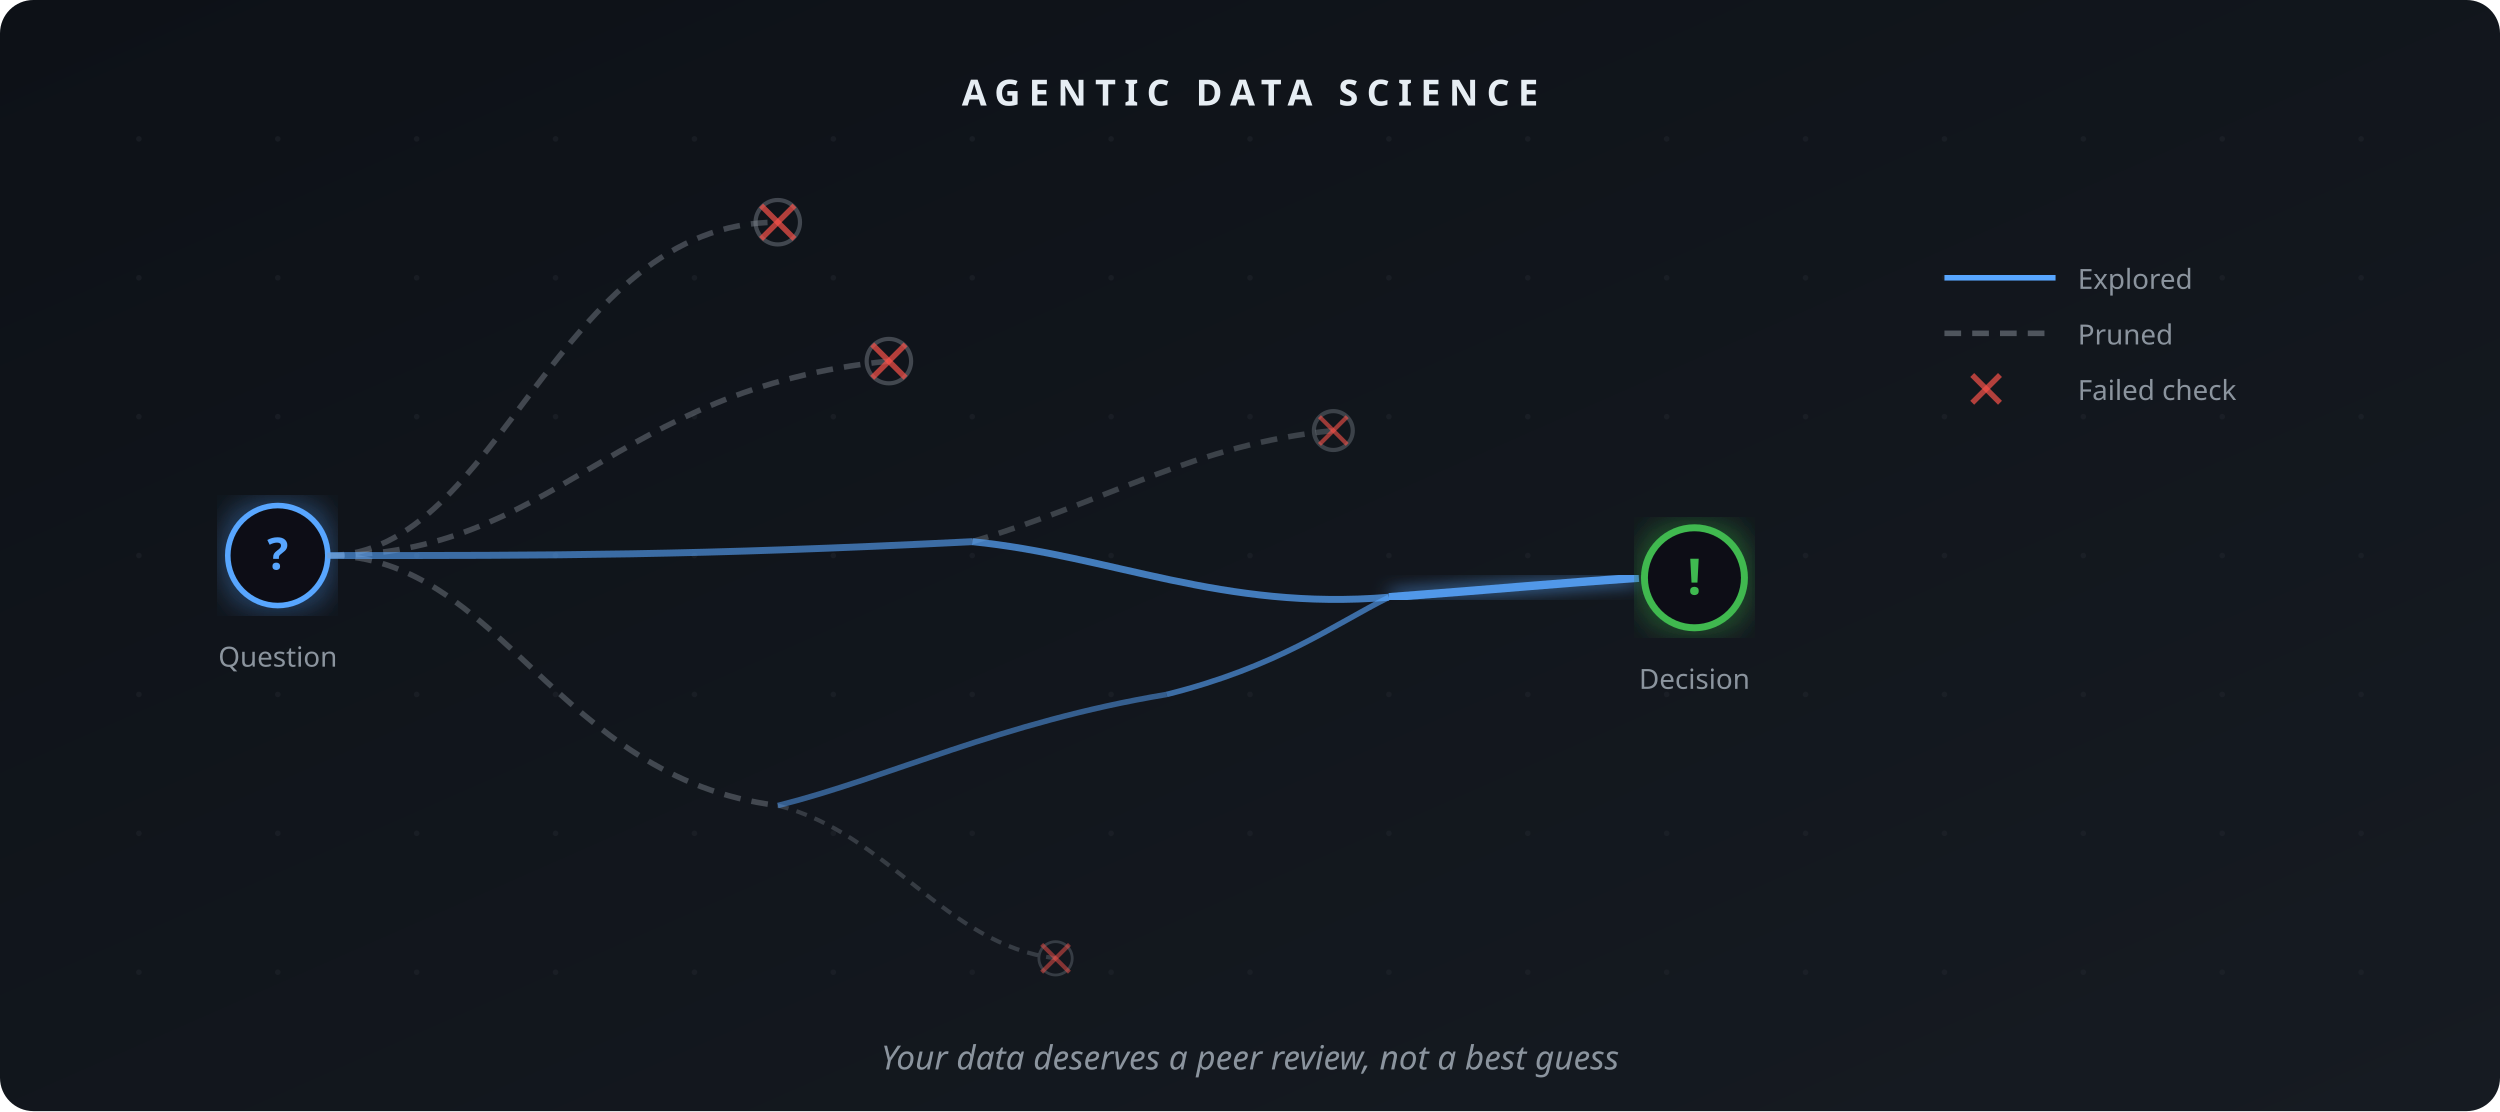
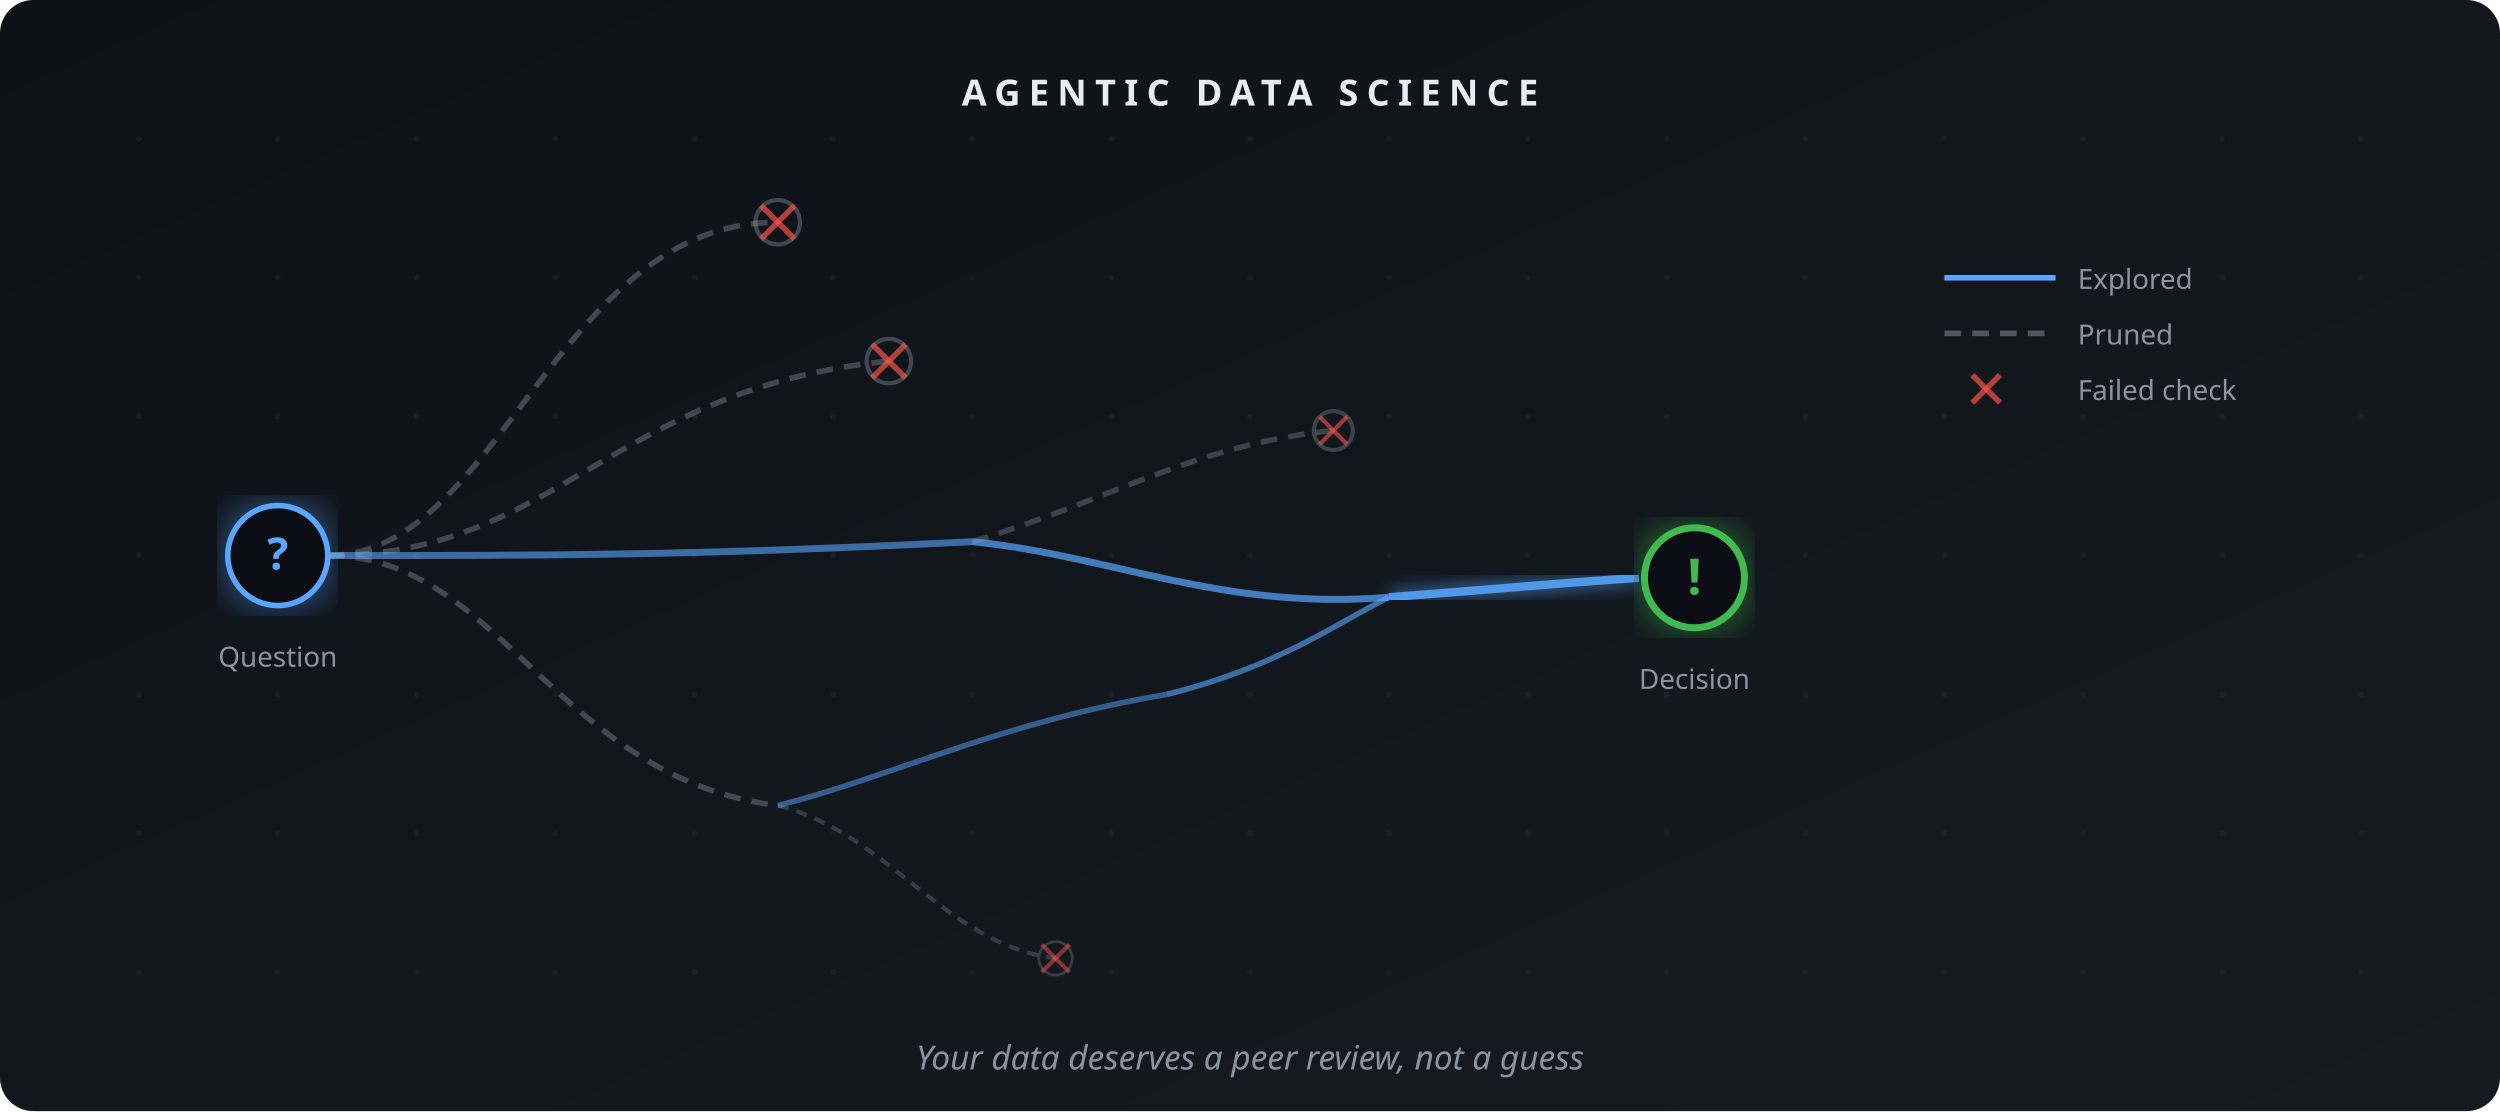
<svg xmlns="http://www.w3.org/2000/svg" viewBox="0 0 900 400" font-family="'Segoe UI', system-ui, -apple-system, sans-serif">
  <defs>
    <linearGradient id="bg" x1="0%" y1="0%" x2="100%" y2="100%">
      <stop offset="0%" style="stop-color:#0d1117" />
      <stop offset="100%" style="stop-color:#161b22" />
    </linearGradient>
    <linearGradient id="pathGood" x1="0%" y1="0%" x2="100%" y2="0%">
      <stop offset="0%" style="stop-color:#58a6ff;stop-opacity:0.3" />
      <stop offset="100%" style="stop-color:#58a6ff;stop-opacity:1" />
    </linearGradient>
    <linearGradient id="pathFade" x1="0%" y1="0%" x2="100%" y2="0%">
      <stop offset="0%" style="stop-color:#8b949e;stop-opacity:0.3" />
      <stop offset="100%" style="stop-color:#8b949e;stop-opacity:0.6" />
    </linearGradient>
    <filter id="glow">
      <feGaussianBlur stdDeviation="3" result="blur" />
      <feMerge>
        <feMergeNode in="blur" />
        <feMergeNode in="SourceGraphic" />
      </feMerge>
    </filter>
    <filter id="glowStrong">
      <feGaussianBlur stdDeviation="6" result="blur" />
      <feMerge>
        <feMergeNode in="blur" />
        <feMergeNode in="SourceGraphic" />
      </feMerge>
    </filter>
  </defs>
  <rect width="900" height="400" fill="url(#bg)" rx="12" />
  <g fill="#21262d" opacity="0.5">
    <circle cx="50" cy="50" r="1" />
    <circle cx="100" cy="50" r="1" />
    <circle cx="150" cy="50" r="1" />
    <circle cx="200" cy="50" r="1" />
    <circle cx="250" cy="50" r="1" />
    <circle cx="300" cy="50" r="1" />
    <circle cx="350" cy="50" r="1" />
    <circle cx="400" cy="50" r="1" />
    <circle cx="450" cy="50" r="1" />
    <circle cx="500" cy="50" r="1" />
    <circle cx="550" cy="50" r="1" />
    <circle cx="600" cy="50" r="1" />
    <circle cx="650" cy="50" r="1" />
    <circle cx="700" cy="50" r="1" />
    <circle cx="750" cy="50" r="1" />
    <circle cx="800" cy="50" r="1" />
    <circle cx="850" cy="50" r="1" />
    <circle cx="50" cy="100" r="1" />
    <circle cx="100" cy="100" r="1" />
    <circle cx="150" cy="100" r="1" />
    <circle cx="200" cy="100" r="1" />
    <circle cx="250" cy="100" r="1" />
    <circle cx="300" cy="100" r="1" />
    <circle cx="350" cy="100" r="1" />
    <circle cx="400" cy="100" r="1" />
    <circle cx="450" cy="100" r="1" />
    <circle cx="500" cy="100" r="1" />
    <circle cx="550" cy="100" r="1" />
    <circle cx="600" cy="100" r="1" />
    <circle cx="650" cy="100" r="1" />
    <circle cx="700" cy="100" r="1" />
    <circle cx="750" cy="100" r="1" />
    <circle cx="800" cy="100" r="1" />
    <circle cx="850" cy="100" r="1" />
    <circle cx="50" cy="150" r="1" />
    <circle cx="100" cy="150" r="1" />
    <circle cx="150" cy="150" r="1" />
    <circle cx="200" cy="150" r="1" />
    <circle cx="250" cy="150" r="1" />
    <circle cx="300" cy="150" r="1" />
    <circle cx="350" cy="150" r="1" />
    <circle cx="400" cy="150" r="1" />
    <circle cx="450" cy="150" r="1" />
    <circle cx="500" cy="150" r="1" />
    <circle cx="550" cy="150" r="1" />
    <circle cx="600" cy="150" r="1" />
    <circle cx="650" cy="150" r="1" />
    <circle cx="700" cy="150" r="1" />
    <circle cx="750" cy="150" r="1" />
    <circle cx="800" cy="150" r="1" />
    <circle cx="850" cy="150" r="1" />
    <circle cx="50" cy="200" r="1" />
    <circle cx="100" cy="200" r="1" />
    <circle cx="150" cy="200" r="1" />
    <circle cx="200" cy="200" r="1" />
    <circle cx="250" cy="200" r="1" />
    <circle cx="300" cy="200" r="1" />
    <circle cx="350" cy="200" r="1" />
    <circle cx="400" cy="200" r="1" />
    <circle cx="450" cy="200" r="1" />
    <circle cx="500" cy="200" r="1" />
    <circle cx="550" cy="200" r="1" />
    <circle cx="600" cy="200" r="1" />
    <circle cx="650" cy="200" r="1" />
    <circle cx="700" cy="200" r="1" />
    <circle cx="750" cy="200" r="1" />
    <circle cx="800" cy="200" r="1" />
    <circle cx="850" cy="200" r="1" />
    <circle cx="50" cy="250" r="1" />
    <circle cx="100" cy="250" r="1" />
    <circle cx="150" cy="250" r="1" />
    <circle cx="200" cy="250" r="1" />
    <circle cx="250" cy="250" r="1" />
    <circle cx="300" cy="250" r="1" />
    <circle cx="350" cy="250" r="1" />
    <circle cx="400" cy="250" r="1" />
    <circle cx="450" cy="250" r="1" />
    <circle cx="500" cy="250" r="1" />
    <circle cx="550" cy="250" r="1" />
    <circle cx="600" cy="250" r="1" />
    <circle cx="650" cy="250" r="1" />
    <circle cx="700" cy="250" r="1" />
    <circle cx="750" cy="250" r="1" />
    <circle cx="800" cy="250" r="1" />
    <circle cx="850" cy="250" r="1" />
    <circle cx="50" cy="300" r="1" />
    <circle cx="100" cy="300" r="1" />
    <circle cx="150" cy="300" r="1" />
    <circle cx="200" cy="300" r="1" />
    <circle cx="250" cy="300" r="1" />
    <circle cx="300" cy="300" r="1" />
    <circle cx="350" cy="300" r="1" />
    <circle cx="400" cy="300" r="1" />
    <circle cx="450" cy="300" r="1" />
    <circle cx="500" cy="300" r="1" />
    <circle cx="550" cy="300" r="1" />
    <circle cx="600" cy="300" r="1" />
    <circle cx="650" cy="300" r="1" />
    <circle cx="700" cy="300" r="1" />
    <circle cx="750" cy="300" r="1" />
    <circle cx="800" cy="300" r="1" />
    <circle cx="850" cy="300" r="1" />
    <circle cx="50" cy="350" r="1" />
    <circle cx="100" cy="350" r="1" />
    <circle cx="150" cy="350" r="1" />
    <circle cx="200" cy="350" r="1" />
    <circle cx="250" cy="350" r="1" />
    <circle cx="300" cy="350" r="1" />
    <circle cx="350" cy="350" r="1" />
    <circle cx="400" cy="350" r="1" />
    <circle cx="450" cy="350" r="1" />
    <circle cx="500" cy="350" r="1" />
    <circle cx="550" cy="350" r="1" />
    <circle cx="600" cy="350" r="1" />
    <circle cx="650" cy="350" r="1" />
    <circle cx="700" cy="350" r="1" />
    <circle cx="750" cy="350" r="1" />
    <circle cx="800" cy="350" r="1" />
    <circle cx="850" cy="350" r="1" />
  </g>
  <circle cx="100" cy="200" r="18" fill="#0d1117" stroke="#58a6ff" stroke-width="2" filter="url(#glowStrong)" />
  <text x="100" y="205" text-anchor="middle" fill="#58a6ff" font-size="16" font-weight="bold">?</text>
  <path d="M 118,200 C 180,200 200,80 280,80" stroke="#8b949e" stroke-width="2" fill="none" stroke-dasharray="6,4" opacity="0.4" />
  <circle cx="280" cy="80" r="8" fill="none" stroke="#8b949e" stroke-width="1.5" opacity="0.4" />
  <line x1="274" y1="74" x2="286" y2="86" stroke="#f85149" stroke-width="2" opacity="0.7" />
  <line x1="286" y1="74" x2="274" y2="86" stroke="#f85149" stroke-width="2" opacity="0.7" />
  <path d="M 118,200 C 200,200 220,140 320,130" stroke="#8b949e" stroke-width="2" fill="none" stroke-dasharray="6,4" opacity="0.4" />
  <circle cx="320" cy="130" r="8" fill="none" stroke="#8b949e" stroke-width="1.5" opacity="0.4" />
  <line x1="314" y1="124" x2="326" y2="136" stroke="#f85149" stroke-width="2" opacity="0.7" />
  <line x1="326" y1="124" x2="314" y2="136" stroke="#f85149" stroke-width="2" opacity="0.7" />
  <path d="M 118,200 C 180,200 200,280 280,290" stroke="#8b949e" stroke-width="2" fill="none" stroke-dasharray="6,4" opacity="0.4" />
  <path d="M 280,290 C 320,300 340,340 380,345" stroke="#8b949e" stroke-width="1.5" fill="none" stroke-dasharray="4,3" opacity="0.3" />
  <circle cx="380" cy="345" r="6" fill="none" stroke="#8b949e" stroke-width="1" opacity="0.3" />
  <line x1="375" y1="340" x2="385" y2="350" stroke="#f85149" stroke-width="1.5" opacity="0.5" />
  <line x1="385" y1="340" x2="375" y2="350" stroke="#f85149" stroke-width="1.5" opacity="0.5" />
  <path d="M 280,290 C 320,280 360,260 420,250" stroke="#58a6ff" stroke-width="2" fill="none" opacity="0.5" />
  <path d="M 118,200 C 200,200 250,200 350,195" stroke="#58a6ff" stroke-width="2.5" fill="none" opacity="0.6" />
  <path d="M 350,195 C 400,180 430,160 480,155" stroke="#8b949e" stroke-width="2" fill="none" stroke-dasharray="6,4" opacity="0.35" />
  <circle cx="480" cy="155" r="7" fill="none" stroke="#8b949e" stroke-width="1.5" opacity="0.35" />
  <line x1="475" y1="150" x2="485" y2="160" stroke="#f85149" stroke-width="1.5" opacity="0.6" />
  <line x1="485" y1="150" x2="475" y2="160" stroke="#f85149" stroke-width="1.5" opacity="0.6" />
  <path d="M 350,195 C 400,200 440,220 500,215" stroke="#58a6ff" stroke-width="2.5" fill="none" opacity="0.7" />
  <path d="M 420,250 C 460,240 480,225 500,215" stroke="#58a6ff" stroke-width="2" fill="none" opacity="0.6" />
  <path d="M 500,215 C 540,212 560,210 590,208" stroke="#58a6ff" stroke-width="3" fill="none" filter="url(#glow)" opacity="0.9" />
  <circle cx="610" cy="208" r="18" fill="#0d1117" stroke="#3fb950" stroke-width="2.5" filter="url(#glowStrong)" />
  <text x="610" y="214" text-anchor="middle" fill="#3fb950" font-size="18" font-weight="bold">!</text>
  <text x="450" y="38" text-anchor="middle" fill="#e6edf3" font-size="13" font-weight="600" letter-spacing="3" text-transform="uppercase">AGENTIC DATA SCIENCE</text>
-   <text x="450" y="385" text-anchor="middle" fill="#8b949e" font-size="12" font-style="italic">Your data deserves a peer review, not a best guess</text>
+   <text x="450" y="385" text-anchor="middle" fill="#8b949e" font-size="12" font-style="italic">Your data deserves a peer review, not a guess</text>
  <text x="100" y="240" text-anchor="middle" fill="#8b949e" font-size="10">Question</text>
  <text x="610" y="248" text-anchor="middle" fill="#8b949e" font-size="10">Decision</text>
  <line x1="700" y1="100" x2="740" y2="100" stroke="#58a6ff" stroke-width="2" />
  <text x="748" y="104" fill="#8b949e" font-size="10">Explored</text>
  <line x1="700" y1="120" x2="740" y2="120" stroke="#8b949e" stroke-width="2" stroke-dasharray="6,4" opacity="0.5" />
  <text x="748" y="124" fill="#8b949e" font-size="10">Pruned</text>
  <g transform="translate(715, 140)">
    <line x1="-5" y1="-5" x2="5" y2="5" stroke="#f85149" stroke-width="2" opacity="0.7" />
    <line x1="5" y1="-5" x2="-5" y2="5" stroke="#f85149" stroke-width="2" opacity="0.7" />
  </g>
  <text x="748" y="144" fill="#8b949e" font-size="10">Failed check</text>
</svg>
